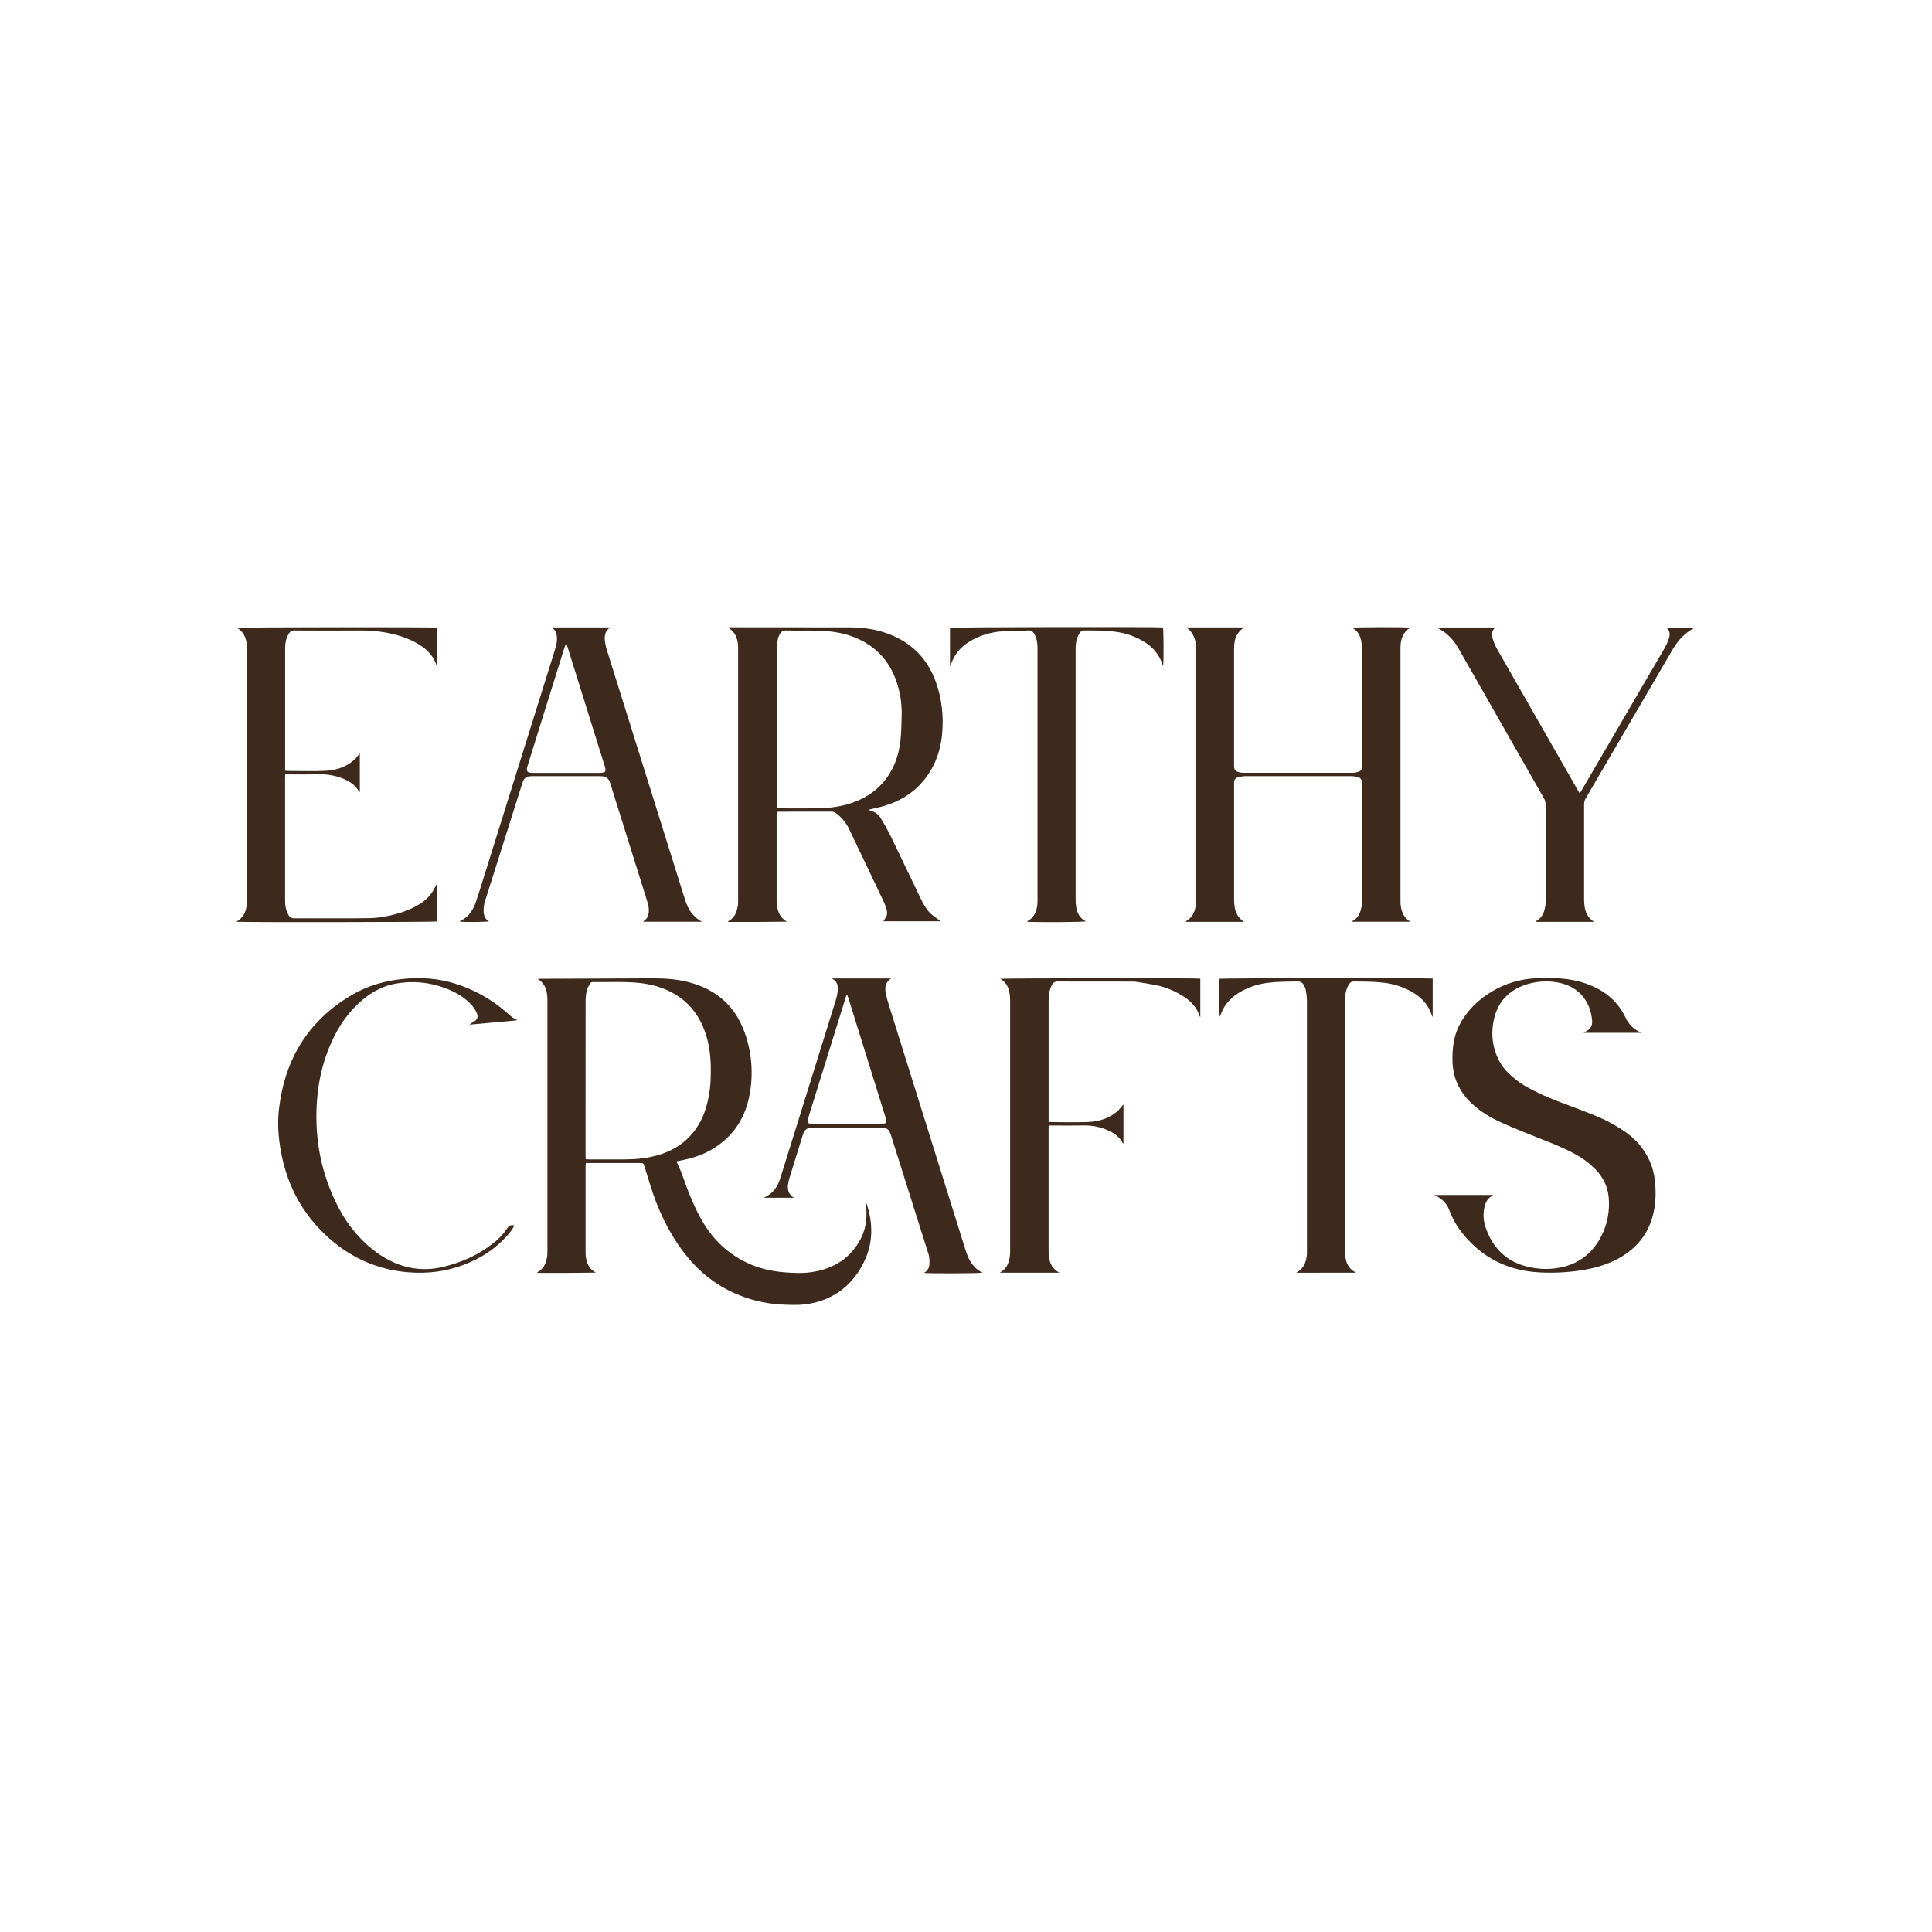
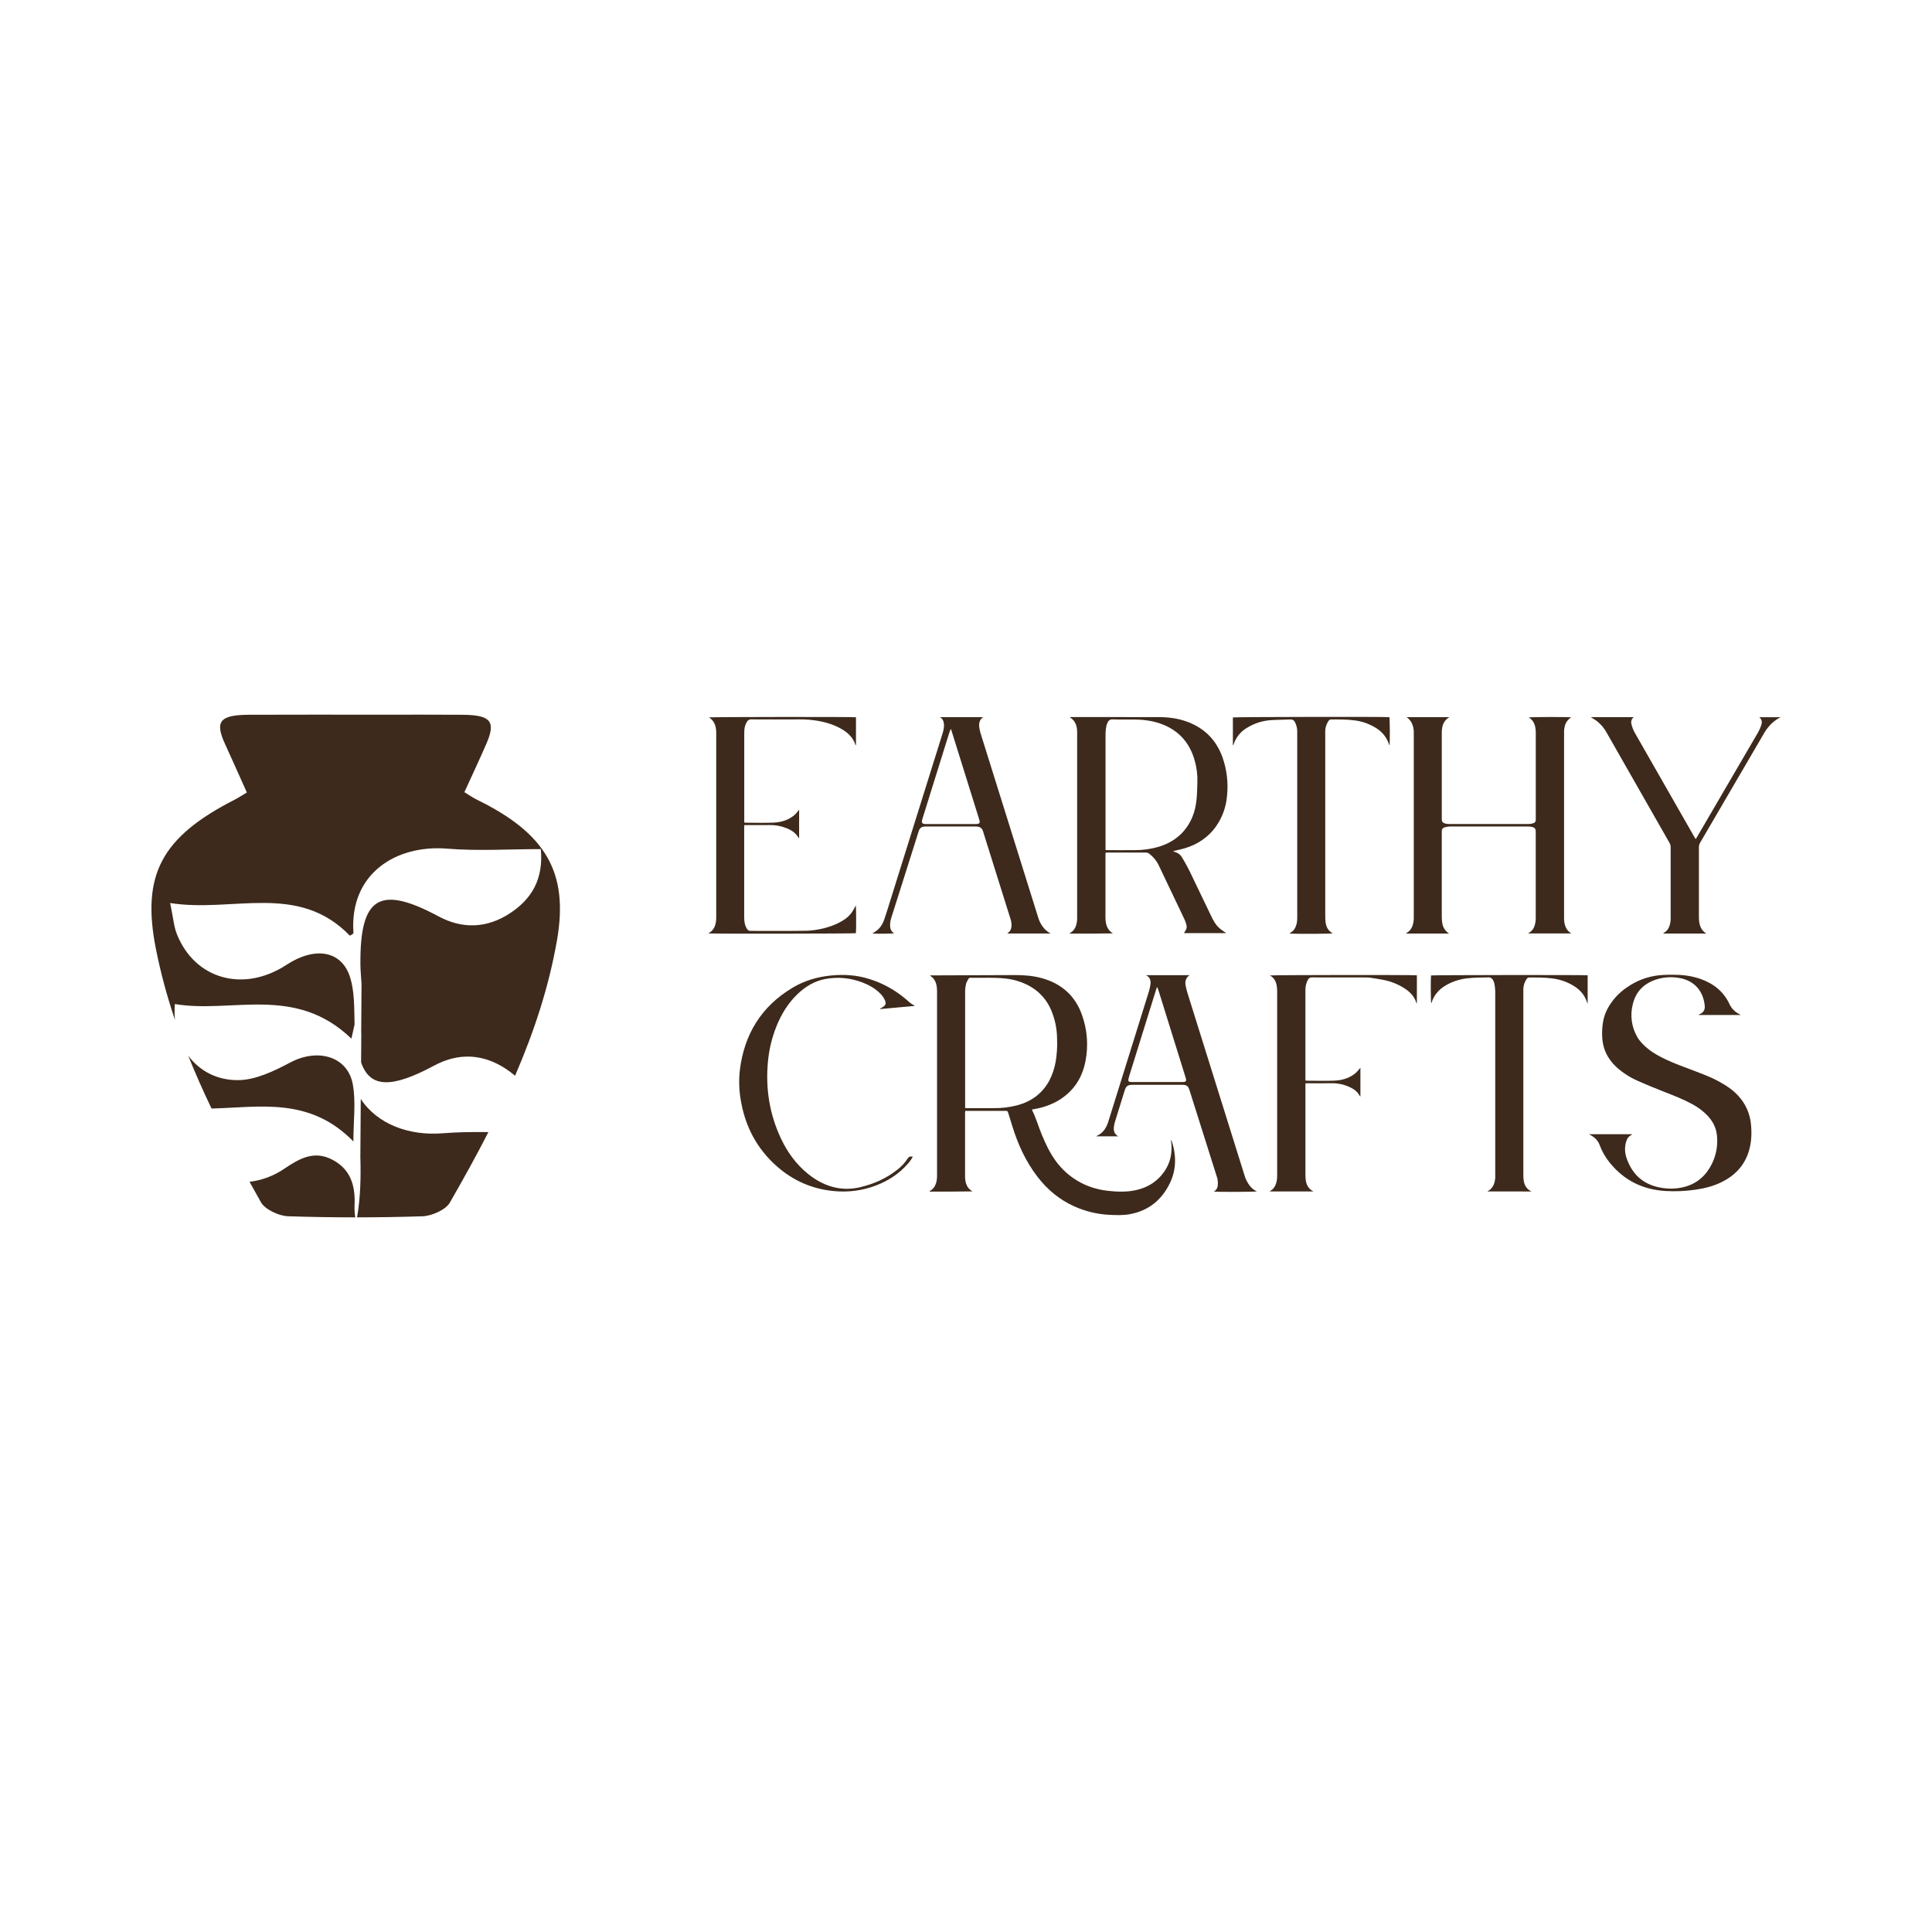
<svg xmlns="http://www.w3.org/2000/svg" viewBox="0 0 2000 2000">
  <defs>
    <style>.cls-1{fill:#3d2a1c;}</style>
  </defs>
  <g id="Layer_1" data-name="Layer 1">
-     <path class="cls-1" d="M557.4,1013.23h2.91q57.93-.24,115.86-.46c13.24,0,26.38.93,39.17,4.63,27.1,7.82,46,24.65,55.5,51.4a122.67,122.67,0,0,1,4.86,65.77c-4.86,24.52-18,43.46-39.9,55.94-9.77,5.55-20.38,8.8-31.37,10.89-1.18.22-2.36.42-3.53.66-.19,0-.34.22-.51.34,0,.11-.07.24,0,.32,5.66,11,8.89,23,13.61,34.31,5.28,12.71,11,25.15,19.08,36.42a102.79,102.79,0,0,0,53.22,38.84,115,115,0,0,0,26,4.81c8.49.71,17,1.13,25.49.1,21.74-2.62,39.47-11.93,51.17-31.08,7-11.43,9-23.94,7.64-37.12-.1-1-.24-1.94-.35-2.92a6.9,6.9,0,0,1,.1-1,6.12,6.12,0,0,1,.87,1.26c6.6,20.19,6.73,40.32-2.61,59.59-11.49,23.72-30.23,38.88-56.48,43.64-9.55,1.73-19.36,1.4-29.06.88a136.7,136.7,0,0,1-49.28-12c-21.07-9.49-38.15-23.88-52.07-42.18-16.05-21.1-27-44.74-34.73-70-1.93-6.25-3.82-12.51-5.83-18.73-1.17-3.6-1.26-3.57-5.06-3.57H606.52a20.4,20.4,0,0,0-.33,2.59q0,45.33,0,90.67a29.94,29.94,0,0,0,.79,6.8c1.35,5.76,4.24,10.49,9.84,13.39-20.2.33-40.36.32-60.72.29.21-.39.28-.74.47-.85,5.68-3,8.29-8.17,9.5-14.16a34.56,34.56,0,0,0,.63-6.82q0-130.44,0-260.86a40,40,0,0,0-.67-7.49c-1.1-5.73-3.7-10.62-9-13.77ZM606.33,1200c1.13.08,2.08.21,3,.21,12.43,0,24.87.08,37.3,0,11.37-.06,22.65-1.09,33.65-4.17,19.24-5.39,34.31-16.21,44.12-33.91,4.77-8.59,7.54-17.85,9.35-27.42,2-10.65,2.22-21.45,2-32.26-.33-14-2.71-27.52-8.34-40.4-6.18-14.12-15.71-25.27-29.08-33.07-11.4-6.66-23.81-10.15-36.85-11.48-15.88-1.61-31.82-.61-47.73-.88A2.76,2.76,0,0,0,611,1018c-1.19,2.2-2.76,4.32-3.34,6.67a46.16,46.16,0,0,0-1.44,11q-.13,80.47-.06,161C606.18,1197.7,606.28,1198.76,606.33,1200Z" />
-     <path class="cls-1" d="M898.93,838.34l4.48,1.61a16.11,16.11,0,0,1,8.31,7,263.31,263.31,0,0,1,13.86,25.94c9.15,19.19,18.42,38.32,27.63,57.48,2.9,6,6.1,11.89,11.25,16.31,3,2.59,6.43,4.73,9.54,7H914.46a41.86,41.86,0,0,0,3.25-5.46c1.11-2.62.53-5.41-.25-8a50.38,50.38,0,0,0-2.71-7q-17.54-36.91-35.17-73.8a45.15,45.15,0,0,0-13.91-17.49,8.14,8.14,0,0,0-5.11-1.73c-17.78.06-35.56,0-53.34.05-1,0-1.91.12-3.06.2-.08,1.11-.2,2.06-.2,3q0,44.34,0,88.69a39,39,0,0,0,.64,7.15c1.19,6.26,4.07,11.46,10,14.83-20.29.34-40.53.33-60.83.28.12-.46.11-.77.23-.83,6.67-3.42,8.82-9.58,9.87-16.37a36.66,36.66,0,0,0,.25-5.55q0-130.08,0-260.17a37.23,37.23,0,0,0-.42-6.51c-1.12-6.31-3.77-11.74-10.21-15.38,1.41-.13,2.12-.24,2.82-.24q61.37,0,122.71.1c13.71,0,27.23,1.75,40.15,6.53,24.25,9,40.88,25.61,49.65,50,6.31,17.55,8.13,35.69,6.42,54.14-1.48,16-6.51,30.92-16.06,44-10.93,15-25.68,24.64-43.31,30-4.47,1.36-9.08,2.27-13.63,3.39C901.3,837.72,900.4,838,898.93,838.34Zm-94.82-1.74c1,.08,1.87.2,2.71.21,12.66,0,25.31.12,38,0,11.48-.13,22.87-1.24,33.91-4.63,13.82-4.25,26-11.16,35.55-22.26,10.59-12.34,16-26.91,17.81-42.83,1-8.76,1.08-17.63,1.32-26.45a100.06,100.06,0,0,0-3.89-30.39c-6.85-23.91-21.37-41-44.72-50.41-12.44-5-25.45-6.74-38.7-7-10.69-.22-21.39.14-32.07-.2-3.73-.11-5.68,1.41-7.06,4.41a17.94,17.94,0,0,0-1.66,4.24A66.53,66.53,0,0,0,804,671.92q-.11,80.67,0,161.34C804,834.32,804.05,835.38,804.11,836.6Z" />
-     <path class="cls-1" d="M1287.93,954.31h-60.32c.12-.35.14-.75.32-.85,6.17-3.29,8.72-8.91,9.83-15.39a38.23,38.23,0,0,0,.44-6.51q0-129.93,0-259.86a31.09,31.09,0,0,0-2-11.86,21.84,21.84,0,0,0-8.23-10.33h60.2c-8.85,5.37-10.66,13.35-10.65,22.24q.06,50.24,0,100.47c0,6.77,0,13.53,0,20.29,0,4.52,1.19,6,5.62,7a18.47,18.47,0,0,0,4.2.48q56.44,0,112.89,0a21.5,21.5,0,0,0,6.37-1.16,4.6,4.6,0,0,0,3.27-4.77c0-.76,0-1.53,0-2.29q0-60.21,0-120.43a42.14,42.14,0,0,0-.55-6.83c-1-6.17-3.72-11.34-9.4-14.59,2.24-.8,56.46-.94,59.92-.12-7.59,4.65-9.87,11.86-10.06,20.08,0,1,0,2,0,3q0,129.1,0,258.21a44.79,44.79,0,0,0,.29,6.86c1,6.72,3.61,12.56,10,16.24h-60.58c0-.07,0-.4.08-.45,5.82-2.86,8.46-8,9.67-14a34.65,34.65,0,0,0,.66-6.82q.06-60.87,0-121.74c0-4.46-1.29-6.15-5.58-7.06a28.52,28.52,0,0,0-5.83-.64q-54.64,0-109.3,0a30,30,0,0,0-8,1.35,4.89,4.89,0,0,0-3.65,5.21c0,.66,0,1.31,0,2q0,59.57,0,119.13a47.84,47.84,0,0,0,.87,9.41A21,21,0,0,0,1287.93,954.31Z" />
-     <path class="cls-1" d="M1484.78,1237h60.5c0,.47.06.8,0,.82-4.93,2-7.13,6.19-8.37,11a37.77,37.77,0,0,0,1.15,22.22q12.67,36.35,50.86,41.7a75.93,75.93,0,0,0,31.15-1.72c17.54-4.87,30-16,38-32.19a72.92,72.92,0,0,0,7.23-39.39c-1-11.59-6.11-21.22-14.16-29.45a86.89,86.89,0,0,0-20.4-15.18c-12.35-6.82-25.47-11.85-38.56-17-12.77-5-25.53-10.15-38.05-15.77-11.06-5-21.49-11.25-30.43-19.56-12.91-12-19.82-26.87-20.12-44.62-.22-12.79,1.24-25.26,7.24-36.84,6.68-12.88,16.32-23.07,28.26-31.18a96.33,96.33,0,0,1,45.23-16.72,196,196,0,0,1,22.87-.58c11.71.22,23.29,1.71,34.41,5.59,18.35,6.4,32.82,17.47,41.25,35.42a29.74,29.74,0,0,0,14.08,14.47c.44.22.86.49,2,1.15h-59.29l-.09-.48c.36-.16.71-.35,1.07-.5,5.32-2.09,8-6,7.56-11.56-1.85-21.5-15.14-36.64-37.41-39.86a67.86,67.86,0,0,0-32,2.78c-16.77,5.77-27.85,17.15-32,34.64-3.8,16-1.91,31.43,6.23,45.86,3.87,6.85,9.55,12.14,15.58,17.07,7.67,6.26,16.41,10.71,25.29,14.92,12.23,5.81,25,10.25,37.61,15.1,12.11,4.64,24.34,9,35.77,15.25,10.57,5.76,20.69,12.16,28.75,21.32a68.21,68.21,0,0,1,17.27,39.46c1.24,12.83.74,25.51-3,37.9-6.13,20.06-19.32,34-37.85,43.28-11.73,5.87-24.27,9-37.17,10.93a207.76,207.76,0,0,1-41.77,1.89c-32.34-1.77-59-14.88-79.39-40.31a85.79,85.79,0,0,1-13.88-24.34c-2.31-6.38-6.65-10.6-12.28-13.84C1487,1238.13,1486.15,1237.7,1484.78,1237Z" />
-     <path class="cls-1" d="M570.7,649.49h60.89c-5.49,4-6.14,9.19-5.29,14.82a55.5,55.5,0,0,0,1.74,8Q668.47,801.61,709,930.91c1.87,6,4.37,11.61,8.7,16.3a35.08,35.08,0,0,0,9.05,7H665.83a4,4,0,0,1,.73-.93c3.4-2.07,4.66-5.35,5.05-9.07.4-3.87-.5-7.57-1.65-11.24q-7.49-23.87-14.93-47.73l-22.68-72.37c-.32-1-.64-2.09-1-3.12a8.56,8.56,0,0,0-7.4-6.07,28.38,28.38,0,0,0-3.91-.2H552c-.65,0-1.31,0-2,0-5.37.27-7.65,2-9.26,7.11Q527.65,852,514.55,893.49q-6.1,19.32-12.23,38.64a31.43,31.43,0,0,0-1.68,11.58c.27,4.24,1.52,7.93,5.73,10-2.36.78-22.43,1-30.15.43,0-.2,0-.53,0-.58,8.16-3.92,13.19-10.58,16.08-18.89,2.72-7.82,5.13-15.75,7.6-23.65q37.26-119,74.47-238c1.57-5,2.82-10.07,1.88-15.42C575.66,654.05,574.13,651.28,570.7,649.49Zm15.74,17.06-.63,0c-.6,1.59-1.28,3.16-1.78,4.78q-10.74,34.32-21.44,68.65-8.22,26.37-16.44,52.74c-1.79,5.76-.56,7.37,5.48,7.38h68.71a19.49,19.49,0,0,0,3.9-.28c2.16-.46,2.9-1.61,2.51-3.82a32.58,32.58,0,0,0-1.12-4.09q-18.82-60.39-37.69-120.77C587.47,669.57,586.94,668.06,586.44,666.55Z" />
-     <path class="cls-1" d="M372.48,779.78v40.15c-.4-.19-.66-.22-.74-.36-4-7.2-10.48-11.28-17.88-14a59.9,59.9,0,0,0-22.05-4c-10.91.22-21.82.07-32.73.07h-3.79c-.08,1.38-.19,2.43-.19,3.48q0,63.35,0,126.67c0,5.67.83,11,3.91,16a5.54,5.54,0,0,0,5.31,2.87c26-.1,51.93.23,77.89-.18,12-.19,23.79-2.79,35.24-6.58a81.11,81.11,0,0,0,17.1-8.1,40.43,40.43,0,0,0,12.4-11.49c2.12-3.1,3.71-6.56,5.38-9.58.5,1.79.69,35.24.1,39.2-2.31.66-201.19.94-207.22.29,0-.2,0-.52.09-.58,6.4-3.4,9-9.21,10-16a41.33,41.33,0,0,0,.38-6.19q0-129.61,0-259.23a41.57,41.57,0,0,0-.55-7.49c-1.17-6.23-4-11.45-9.79-14.8,2.47-.7,203.25-.88,207.18-.2v39.44c-.33-.16-.61-.2-.65-.32-2.94-9.45-9.32-16.13-17.47-21.26C423.54,660.69,411.52,657,399,654.75a141.84,141.84,0,0,0-25.38-2.09c-22.9.16-45.81.11-68.72,0a6,6,0,0,0-5.84,3.17,24.88,24.88,0,0,0-3.69,11c-.19,2.17-.22,4.36-.22,6.54q0,60.23,0,120.45v4.06c1.26.09,2.2.21,3.15.21,12.77,0,25.55.47,38.29-.12,11.05-.5,21.5-3.71,30-11.31C368.71,784.78,370.36,782.28,372.48,779.78Z" />
-     <path class="cls-1" d="M821.94,1239.91h-30.6c0-.18,0-.46.14-.5,8.81-3.81,13.53-11,16.29-19.77q6.47-20.6,12.87-41.2,22.2-71.16,44.36-142.33a58.26,58.26,0,0,0,2.27-10.18c.68-5.45-.64-10.19-6.15-13h61.24c-5.51,3.74-6.53,8.94-5.55,14.58a101.05,101.05,0,0,0,3.29,12.63q39.69,127,79.45,254c1.84,5.88,4.2,11.45,8.25,16.2a25.76,25.76,0,0,0,9.39,7.12c-2.65.75-55.8,1-60.74.21a10,10,0,0,0,5.54-7.56,37.82,37.82,0,0,0,0-8.44,26.22,26.22,0,0,0-1.43-5.36q-19.12-60.64-38.29-121.28c-1.92-6.07-4.06-7.7-10.42-7.71q-35.19,0-70.36,0c-6.13,0-8.68,1.92-10.5,7.76q-6.9,22.17-13.74,44.34a36.93,36.93,0,0,0-1.51,7C815.17,1231.82,816.25,1236.63,821.94,1239.91ZM877,1030h-.66c-.39,1.21-.81,2.4-1.19,3.61q-18,57.73-35.93,115.48c-1,3.22-2.08,6.43-2.83,9.72s.09,4.4,3.51,4.54c.76,0,1.53,0,2.29,0h69c.87,0,1.75,0,2.62,0,3.26-.21,4.28-1.54,3.44-4.71-.64-2.42-1.44-4.8-2.18-7.19q-18.27-58.68-36.54-117.35C878.13,1032.75,877.52,1031.41,877,1030Z" />
-     <path class="cls-1" d="M1242.57,1013.1v39.79c-.46-.61-.7-.8-.78-1.05-2.57-8.45-8.19-14.58-15.26-19.43a84.31,84.31,0,0,0-31.88-13c-6.31-1.24-12.68-2.12-19-3.11a23.91,23.91,0,0,0-3.59-.16c-25.75,0-51.49,0-77.24-.07a5.63,5.63,0,0,0-5.53,3.07c-2.55,4.25-3.41,8.92-3.68,13.76-.07,1.41-.07,2.83-.07,4.25v124.23c1.37.08,2.43.2,3.48.2,12.54,0,25.11.45,37.63-.11,10.93-.49,21.31-3.6,29.85-10.94,2.42-2.08,4.28-4.81,6.49-7.35v40.62c-.42-.4-.78-.6-1-.91-3.31-6.35-8.93-10.11-15.2-12.83a57,57,0,0,0-23.82-5c-11.12.2-22.25.06-33.38.06h-4c0,1.62-.09,3-.09,4.35q0,62.19,0,124.38a62.74,62.74,0,0,0,.36,6.85c.79,7.09,3.55,13,10.83,16.81H1035.5c0-.06,0-.36,0-.41,6.29-3.38,8.7-9.19,9.78-15.77a40.51,40.51,0,0,0,.42-6.52q0-129.61,0-259.22a46,46,0,0,0-.76-8.45c-1.12-5.91-3.92-10.82-9.46-13.84C1037.73,1012.63,1238,1012.4,1242.57,1013.1Z" />
-     <path class="cls-1" d="M1650.28,954.31h-60.49c0-.28,0-.62.07-.67,6.61-3.43,9-9.47,9.91-16.32a41.09,41.09,0,0,0,.23-5.55q0-49.42,0-98.84a12.43,12.43,0,0,0-1.7-6.49Q1554.13,749,1510,671.57a53.19,53.19,0,0,0-14.55-17c-2.4-1.77-5-3.21-7.93-5H1548c-4,3.36-4,7.41-2.81,11.35a51.58,51.58,0,0,0,4.52,10.82q41.86,73.47,83.93,146.83c.47.82,1,1.6,1.72,2.65.74-1.16,1.33-2,1.86-2.94q42.81-73.31,85.57-146.64a56.92,56.92,0,0,0,4.84-10.67c1.31-3.93,1.35-8-2.68-11.38h29.9a52.51,52.51,0,0,0-17.6,14.39,59.2,59.2,0,0,0-5.06,7.22q-45.3,77.54-90.57,155.09a12.08,12.08,0,0,0-1.77,6.45q.07,48.93,0,97.86a58.11,58.11,0,0,0,.36,6.85C1641.05,944.44,1643.79,950.37,1650.28,954.31Z" />
-     <path class="cls-1" d="M1341.85,1317.55c8.06-4.38,10.48-11.37,11.09-19.34.09-1.19,0-2.4,0-3.6q0-129.6,0-259.21a70.28,70.28,0,0,0-1.21-10.68,15.79,15.79,0,0,0-1.5-4c-1.48-3.21-3.6-4.84-7.58-4.73-9.8.27-19.62.12-29.39,1.32a75.49,75.49,0,0,0-31,10.52c-9.12,5.66-15.73,13.35-19,23.73a4.45,4.45,0,0,1-.51.87c-.68-2.24-.87-34.49-.25-39.21,2.35-.62,215-.87,220.61-.23v39.88a13.15,13.15,0,0,1-.85-1.67c-3.09-9.94-9.44-17.32-18.07-22.85a75.21,75.21,0,0,0-31.86-11.05c-10.43-1.29-20.89-1.2-31.36-1.23a4.31,4.31,0,0,0-3.8,2c-3.21,4.28-4.38,9.2-4.72,14.4-.1,1.52-.06,3-.06,4.58q0,128.46,0,256.92a58.73,58.73,0,0,0,.43,7.5c.91,6.84,3.74,12.5,11,16Z" />
-     <path class="cls-1" d="M983.43,689.06V649.91c2.47-.76,213.44-1.11,220.46-.4.7,2.23.9,35.39.19,39.91a15.24,15.24,0,0,1-.77-1.66c-3.07-9.81-9.29-17.18-17.78-22.69a74,74,0,0,0-30.19-11c-11.17-1.6-22.4-1.39-33.64-1.42a3.76,3.76,0,0,0-3.26,1.71c-3.26,4.23-4.54,9.13-4.88,14.33-.11,1.52-.07,3.06-.07,4.58q0,128.63,0,257.23a55.28,55.28,0,0,0,.52,8.14c1,6.57,3.81,12,10.15,15.14-2.7.8-45,1.09-60.71.45.11-.3.13-.69.31-.78,5.78-2.93,8.36-8.09,9.63-14a32.54,32.54,0,0,0,.65-6.83q0-130.9,0-261.81c0-5.06-.72-10-3.3-14.5-1.39-2.42-3-3.84-6.22-3.66-8.71.47-17.45.31-26.15.86a74,74,0,0,0-35.51,11.14c-8.86,5.61-15.27,13.22-18.47,23.34a8,8,0,0,1-.57,1.13Z" />
-     <path class="cls-1" d="M534.91,1056.26l-48.29,4.41-.16-.52c1.37-.81,2.78-1.55,4.1-2.42,3.79-2.49,4.65-5.08,2.89-9.23a31.41,31.41,0,0,0-6.66-9.64c-7.16-7.33-15.9-12.13-25.37-15.73a95.37,95.37,0,0,0-51.76-4.88c-15.52,2.81-28.44,10.68-39.67,21.51-13.36,12.86-22.73,28.34-29.58,45.43a177.51,177.51,0,0,0-11.86,49.43c-3.62,37.86,2.14,74.15,18.42,108.6,9.1,19.27,21.42,36.2,38.11,49.67,11.7,9.44,24.67,16.38,39.54,19.42a78.7,78.7,0,0,0,34.68-1c18.91-4.57,36.28-12.33,51.56-24.5a62,62,0,0,0,14.37-15.55c1.89-3,4.08-3.33,7.33-2.71a45.09,45.09,0,0,1-6.83,9.72c-12.41,14.36-27.89,24.28-45.48,31-18.76,7.18-38.29,9.47-58.2,7.75-31.11-2.68-58.36-14.74-81.64-35.46-26.78-23.84-43-53.75-49.51-88.9-2.8-15.08-3.89-30.34-2-45.6,6.12-50.83,30.28-90.32,74.62-116.68,16.55-9.84,34.67-15.11,53.82-17,18.23-1.83,36.16-.65,53.69,4.84a146,146,0,0,1,52.29,28.94c3.61,3.12,6.94,6.65,11.59,8.37Z" />
+     <path class="cls-1" d="M367,1248.35c1.09-20.26-3.63-37.7-22.9-47.82-18.69-9.82-33.8-1.49-49.58,9.18a80.65,80.65,0,0,1-36.21,13.68q5.87,10.62,11.84,21.2c4.11,7.27,18.29,14.16,28.08,14.48q34.74,1.14,69.54,1.13A66.72,66.72,0,0,1,367,1248.35Z" />
+     <path class="cls-1" d="M300.76,1099.74c-16.81,8.87-36,18.29-54.21,18.42-21.86.17-40-9.52-51.72-25.36,7.39,18.46,15.5,36.7,24.15,54.76,50.31-1.32,101.67-12.21,146.85,34.07,0-21.52,2.72-40.9-.62-59.17C359.92,1093.51,329,1084.86,300.76,1099.74Z" />
+     <path class="cls-1" d="M493.72,827.85c-4.39-2.15-8.34-5-13-7.78,7.95-17.43,15.7-33.79,22.86-50.33,9.93-22.94,4.41-29.59-24.65-29.81-28.11-.22-56.23-.08-84.34-.08-45.59,0-91.18-.15-136.77.07-30.55.15-35.68,6.9-24.64,30.8,7.31,15.84,14.32,31.79,22.35,49.65-5.08,3-8.59,5.39-12.39,7.34-76.41,39-96.8,78.23-81.77,154.5a581,581,0,0,0,19.76,73.51,92.62,92.62,0,0,1-.11-16.34c59.16,10,124.43-20.38,182.77,35.84l3.25-14.64c-.37-18.44-.11-34.15-4.48-48.45-8.66-28.35-36.6-32.61-66-13.34-44.29,29.06-94.91,15.05-113.48-31.84-3.16-8-3.77-17-6.94-32.14,65.14,10.31,132.26-21.8,186.08,33.84,1.28-.91,3.73-1.92,3.67-2.76-4.36-61.66,44.27-91.64,96.87-87.37,31.93,2.6,64.24.48,97.09.48,2.89,31.12-9.48,51.66-31.87,66.36-23.64,15.51-48.88,16.74-74,3.27-61.06-32.75-81.45-20.35-80.88,49.66,0,5.94.66,11.88,1.16,20.44l-.36,51.46.12-1-.2,30.67c9.35,27,32.21,26.53,75.69,3.21,25.11-13.47,50.35-12.24,74,3.28a89.6,89.6,0,0,1,9.68,7.28c19.56-45.29,35-91.85,43.43-140.45C588.84,903.11,564.93,862.63,493.72,827.85Z" />
+     <path class="cls-1" d="M458.31,1173.16c-34.71,2.82-67.68-9.27-84.85-35.54l-.42,59.79c.59,20.89.22,41.81-3.4,62.78q33.83,0,67.61-1.1c9.87-.31,24.19-6.82,28.33-14,13.93-24.18,27.43-48.52,40-73.15C489.73,1171.75,474,1171.89,458.31,1173.16Z" />
+     <path class="cls-1" d="M963.16,1009.72h2.15l85.15-.34c9.73,0,19.39.69,28.79,3.41,19.91,5.75,33.81,18.11,40.79,37.78a90.2,90.2,0,0,1,3.57,48.33c-3.57,18-13.22,31.95-29.33,41.12a73.89,73.89,0,0,1-23,8l-2.6.49a1.1,1.1,0,0,0-.37.25c0,.08,0,.18,0,.24,4.16,8.08,6.54,16.86,10,25.21,3.88,9.34,8.09,18.49,14,26.77a75.57,75.57,0,0,0,39.12,28.55,84.32,84.32,0,0,0,19.1,3.53,91.6,91.6,0,0,0,18.73.08c16-1.93,29-8.77,37.61-22.84,5.13-8.41,6.59-17.61,5.62-27.29-.07-.71-.18-1.43-.26-2.15a5.48,5.48,0,0,1,.08-.73,5.24,5.24,0,0,1,.63.93c4.85,14.84,4.95,29.63-1.91,43.8-8.45,17.43-22.23,28.58-41.52,32.07-7,1.27-14.23,1-21.36.65a100.55,100.55,0,0,1-36.22-8.82c-15.49-7-28-17.55-38.27-31-11.79-15.51-19.81-32.88-25.52-51.41-1.42-4.59-2.81-9.19-4.29-13.77-.86-2.64-.93-2.63-3.71-2.63H999.26a15.77,15.77,0,0,0-.23,1.9q0,33.32,0,66.64a22.18,22.18,0,0,0,.58,5c1,4.23,3.12,7.71,7.23,9.84-14.84.25-29.66.24-44.62.21.15-.28.2-.54.34-.62,4.18-2.23,6.09-6,7-10.4a25.63,25.63,0,0,0,.46-5q0-95.86,0-191.73a29.76,29.76,0,0,0-.49-5.5c-.82-4.22-2.73-7.81-6.59-10.12Zm36,137.28c.83.06,1.53.15,2.22.15,9.14,0,18.28.06,27.42,0a92.93,92.93,0,0,0,24.73-3.07c14.14-3.95,25.22-11.91,32.43-24.92a66.51,66.51,0,0,0,6.87-20.15,113.37,113.37,0,0,0,1.45-23.71,77.57,77.57,0,0,0-6.14-29.7,51,51,0,0,0-21.36-24.3,66.43,66.43,0,0,0-27.09-8.44c-11.67-1.18-23.39-.44-35.08-.64a2,2,0,0,0-2,1c-.87,1.61-2,3.17-2.45,4.9a33.68,33.68,0,0,0-1.06,8.05q-.1,59.14,0,118.31C999,1145.3,999.09,1146.08,999.13,1147Z" />
+     <path class="cls-1" d="M1214.18,881.19l3.29,1.17a11.83,11.83,0,0,1,6.11,5.16,194.64,194.64,0,0,1,10.19,19.06q10.1,21.17,20.31,42.25c2.13,4.43,4.48,8.74,8.26,12,2.23,1.91,4.73,3.49,7,5.14H1225.6a31.88,31.88,0,0,0,2.38-4c.82-1.93.4-4-.18-5.91a36.88,36.88,0,0,0-2-5.14q-12.9-27.14-25.85-54.25a33.37,33.37,0,0,0-10.22-12.85,6,6,0,0,0-3.76-1.27c-13.07.05-26.13,0-39.2,0-.71,0-1.41.09-2.25.14-.06.82-.15,1.52-.15,2.21q0,32.6,0,65.18a28.91,28.91,0,0,0,.48,5.26c.87,4.6,3,8.42,7.31,10.9-14.92.25-29.79.24-44.71.2.09-.33.08-.56.17-.6,4.9-2.51,6.48-7.05,7.25-12a26.43,26.43,0,0,0,.19-4.08q0-95.61,0-191.22a27.35,27.35,0,0,0-.31-4.79c-.82-4.64-2.77-8.63-7.5-11.31,1-.09,1.55-.17,2.07-.17q45.09,0,90.19.08c10.08,0,20,1.28,29.51,4.8,17.82,6.59,30,18.82,36.49,36.75a91.41,91.41,0,0,1,4.72,39.79,64,64,0,0,1-11.8,32.36c-8,11-18.88,18.11-31.84,22.05-3.29,1-6.67,1.66-10,2.49C1215.92,880.73,1215.26,880.91,1214.18,881.19Zm-69.69-1.29c.76.06,1.38.15,2,.16,9.3,0,18.6.09,27.9,0a87.62,87.62,0,0,0,24.93-3.41c10.15-3.13,19.11-8.2,26.12-16.36,7.79-9.07,11.79-19.78,13.09-31.48.72-6.44.8-12.95,1-19.44a73.26,73.26,0,0,0-2.85-22.33c-5-17.58-15.72-30.17-32.87-37-9.15-3.67-18.71-5-28.45-5.16-7.85-.17-15.72.1-23.57-.15a4.89,4.89,0,0,0-5.18,3.24,12.9,12.9,0,0,0-1.23,3.12,49.48,49.48,0,0,0-.93,7.84q-.09,59.28,0,118.58C1144.38,878.23,1144.44,879,1144.49,879.9Z" />
+     <path class="cls-1" d="M1500.09,966.42h-44.34c.09-.26.11-.55.24-.62,4.53-2.42,6.4-6.56,7.22-11.31a28.48,28.48,0,0,0,.33-4.8q0-95.49,0-191a22.9,22.9,0,0,0-1.43-8.72,16.11,16.11,0,0,0-6-7.59h44.25c-6.51,3.94-7.84,9.81-7.83,16.34q0,36.93,0,73.85c0,5,0,9.94,0,14.91,0,3.32.87,4.41,4.12,5.17a13.38,13.38,0,0,0,3.09.36q41.49,0,83,0a16,16,0,0,0,4.68-.86,3.36,3.36,0,0,0,2.41-3.5c0-.56,0-1.13,0-1.69q0-44.25,0-88.51a30.09,30.09,0,0,0-.41-5c-.75-4.54-2.73-8.33-6.9-10.72,1.64-.59,41.49-.69,44-.09-5.58,3.42-7.25,8.71-7.4,14.76,0,.72,0,1.44,0,2.16q0,94.89,0,189.78a32.49,32.49,0,0,0,.21,5c.76,4.94,2.65,9.23,7.32,11.94h-44.52s0-.29.06-.33c4.28-2.1,6.21-5.85,7.11-10.27a26.18,26.18,0,0,0,.49-5q0-44.73,0-89.48c0-3.27-.94-4.52-4.09-5.19a20.64,20.64,0,0,0-4.29-.46q-40.17,0-80.33,0a21.88,21.88,0,0,0-5.88,1,3.6,3.6,0,0,0-2.68,3.83c0,.48,0,1,0,1.44q0,43.78,0,87.56a34,34,0,0,0,.64,6.91A15.42,15.42,0,0,0,1500.09,966.42Z" />
+     <path class="cls-1" d="M1644.77,1174.15h44.47c0,.35,0,.59,0,.61-3.63,1.5-5.24,4.54-6.15,8.08a27.77,27.77,0,0,0,.84,16.34c6.21,17.8,18.71,28,37.38,30.64a55.57,55.57,0,0,0,22.89-1.27c12.9-3.57,22-11.77,27.91-23.65a53.65,53.65,0,0,0,5.31-29c-.74-8.51-4.49-15.59-10.41-21.64a63.92,63.92,0,0,0-15-11.15c-9.08-5-18.72-8.72-28.34-12.51-9.39-3.71-18.76-7.47-28-11.6a81.29,81.29,0,0,1-22.37-14.37c-9.49-8.82-14.57-19.75-14.79-32.8-.16-9.4.91-18.56,5.32-27.07a62,62,0,0,1,20.77-22.92,70.71,70.71,0,0,1,33.24-12.29,142.81,142.81,0,0,1,16.81-.42,80.5,80.5,0,0,1,25.29,4.11c13.49,4.7,24.12,12.83,30.32,26a21.87,21.87,0,0,0,10.35,10.63c.33.16.63.37,1.46.85h-43.58l-.07-.35c.27-.13.52-.27.79-.37,3.91-1.54,5.91-4.42,5.56-8.5-1.37-15.8-11.14-26.93-27.5-29.29a49.79,49.79,0,0,0-23.52,2c-12.32,4.24-20.47,12.6-23.51,25.46a45.23,45.23,0,0,0,4.58,33.7c2.84,5,7,8.93,11.45,12.55,5.63,4.6,12.06,7.87,18.58,11,9,4.26,18.38,7.53,27.65,11.09,8.9,3.42,17.89,6.64,26.29,11.21,7.77,4.23,15.2,8.94,21.13,15.67a50.07,50.07,0,0,1,12.69,29c.91,9.43.54,18.75-2.24,27.85-4.5,14.74-14.2,25-27.82,31.81-8.62,4.31-17.84,6.63-27.32,8a152.33,152.33,0,0,1-30.7,1.39c-23.77-1.3-43.39-10.94-58.35-29.62a63.13,63.13,0,0,1-10.2-17.9c-1.7-4.68-4.89-7.78-9-10.17C1646.4,1175,1645.78,1174.7,1644.77,1174.15Z" />
+     <path class="cls-1" d="M972.94,742.38h44.75c-4,2.93-4.51,6.76-3.88,10.89a37.55,37.55,0,0,0,1.28,5.86q29.7,95.05,59.47,190.09a30.45,30.45,0,0,0,6.39,12,26,26,0,0,0,6.65,5.13h-44.74a2.92,2.92,0,0,1,.53-.68c2.5-1.53,3.43-3.93,3.71-6.67a20.4,20.4,0,0,0-1.21-8.26q-5.49-17.54-11-35.08-8.33-26.61-16.67-53.19c-.24-.77-.47-1.54-.73-2.29a6.29,6.29,0,0,0-5.44-4.47,21.06,21.06,0,0,0-2.87-.14h-50c-.48,0-1,0-1.45,0-3.94.2-5.61,1.46-6.8,5.22q-9.65,30.47-19.27,60.94-4.49,14.19-9,28.4a23,23,0,0,0-1.23,8.51c.19,3.11,1.11,5.82,4.21,7.38-1.73.58-16.49.76-22.16.32,0-.14,0-.39,0-.42,6-2.88,9.69-7.78,11.82-13.89,2-5.75,3.77-11.57,5.58-17.38q27.39-87.48,54.74-175c1.15-3.68,2.06-7.4,1.38-11.33A7.65,7.65,0,0,0,972.94,742.38Zm11.57,12.54-.47,0c-.44,1.17-.93,2.32-1.31,3.51q-7.89,25.22-15.75,50.45-6,19.38-12.08,38.77c-1.32,4.23-.42,5.42,4,5.42h50.5a14.43,14.43,0,0,0,2.87-.2c1.59-.34,2.13-1.19,1.84-2.81a24.36,24.36,0,0,0-.82-3q-13.84-44.38-27.7-88.76C985.26,757.14,984.88,756,984.51,754.92Z" />
+     <path class="cls-1" d="M827.25,838.14v29.51c-.3-.14-.49-.16-.54-.26-2.93-5.29-7.71-8.29-13.14-10.3a43.84,43.84,0,0,0-16.21-3c-8,.17-16,0-24.05.06h-2.79c-.06,1-.14,1.78-.14,2.56q0,46.54,0,93.09c0,4.17.61,8.13,2.88,11.74a4.06,4.06,0,0,0,3.9,2.11c19.08-.07,38.17.17,57.25-.13a86.84,86.84,0,0,0,25.9-4.84,60,60,0,0,0,12.57-6,29.77,29.77,0,0,0,9.11-8.44c1.56-2.29,2.73-4.83,3.95-7,.37,1.32.51,25.91.08,28.81-1.7.49-147.87.69-152.3.22,0-.15,0-.39.06-.43,4.71-2.5,6.62-6.77,7.37-11.73a30.06,30.06,0,0,0,.28-4.55q0-95.26,0-190.53a29.82,29.82,0,0,0-.41-5.51c-.85-4.57-3-8.41-7.2-10.87,1.82-.51,149.39-.65,152.28-.15v29c-.24-.12-.45-.15-.48-.23-2.16-6.95-6.85-11.86-12.84-15.63-8-5-16.82-7.78-26-9.4a103.11,103.11,0,0,0-18.65-1.53c-16.84.11-33.68.07-50.52,0a4.45,4.45,0,0,0-4.29,2.33,18.26,18.26,0,0,0-2.71,8.13c-.14,1.59-.16,3.2-.16,4.81q0,44.25,0,88.52v3c.92.06,1.62.15,2.32.15,9.38,0,18.78.34,28.14-.09,8.12-.37,15.8-2.73,22.06-8.31A49.49,49.49,0,0,0,827.25,838.14Z" />
+     <path class="cls-1" d="M1157.59,1176.33h-22.48c0-.14,0-.34.1-.37,6.47-2.8,9.94-8.08,12-14.53q4.75-15.14,9.46-30.28,16.32-52.31,32.61-104.61a43.45,43.45,0,0,0,1.66-7.48c.5-4-.47-7.49-4.52-9.54h45c-4.05,2.75-4.8,6.57-4.08,10.71a75,75,0,0,0,2.42,9.29q29.17,93.35,58.39,186.68a32.86,32.86,0,0,0,6.07,11.9,19,19,0,0,0,6.9,5.24c-1.95.54-41,.69-44.64.15a7.4,7.4,0,0,0,4.07-5.56,27.36,27.36,0,0,0,0-6.2,19.1,19.1,0,0,0-1-3.94q-14.07-44.58-28.15-89.14c-1.41-4.46-3-5.66-7.66-5.66q-25.86,0-51.71,0c-4.5,0-6.37,1.41-7.71,5.7q-5.09,16.29-10.11,32.59a27,27,0,0,0-1.1,5.15C1152.62,1170.38,1153.42,1173.92,1157.59,1176.33Zm40.47-154.25h-.48c-.29.88-.6,1.76-.87,2.65q-13.21,42.43-26.41,84.87c-.74,2.37-1.53,4.73-2.08,7.15s.06,3.23,2.57,3.34c.57,0,1.13,0,1.69,0h50.73c.64,0,1.29,0,1.93,0,2.4-.15,3.14-1.14,2.53-3.46-.48-1.78-1.06-3.53-1.61-5.29q-13.41-43.12-26.85-86.25C1198.89,1024.07,1198.45,1023.08,1198.06,1022.08Z" />
+     <path class="cls-1" d="M1466.75,1009.63v29.24c-.34-.44-.52-.59-.57-.77-1.9-6.21-6-10.72-11.22-14.28a62.13,62.13,0,0,0-23.43-9.55c-4.64-.91-9.32-1.55-14-2.28a16.62,16.62,0,0,0-2.64-.12c-18.92,0-37.84,0-56.76-.06a4.18,4.18,0,0,0-4.07,2.26,21.53,21.53,0,0,0-2.7,10.12c-.06,1,0,2.08,0,3.12q0,44.14,0,88.29v3c1,.06,1.79.14,2.56.14,9.22,0,18.46.33,27.66-.08,8-.35,15.66-2.64,21.94-8a50.33,50.33,0,0,0,4.77-5.4v29.86c-.31-.29-.58-.44-.7-.67-2.44-4.67-6.56-7.44-11.17-9.43a41.83,41.83,0,0,0-17.51-3.66c-8.18.15-16.36.05-24.53.05h-2.95c0,1.19-.06,2.19-.06,3.2q0,45.71,0,91.41a47.13,47.13,0,0,0,.26,5c.58,5.21,2.61,9.56,8,12.35h-45s0-.26,0-.3c4.62-2.48,6.39-6.76,7.18-11.59a29.43,29.43,0,0,0,.31-4.79q0-95.26,0-190.52a33.12,33.12,0,0,0-.55-6.21c-.82-4.35-2.89-8-7-10.17C1316.2,1009.28,1463.39,1009.11,1466.75,1009.63Z" />
+     <path class="cls-1" d="M1766.41,966.42H1722c0-.21,0-.46,0-.49,4.86-2.53,6.6-7,7.28-12a30.8,30.8,0,0,0,.18-4.08q0-36.33,0-72.64a9.24,9.24,0,0,0-1.25-4.78q-32.49-56.88-64.92-113.82a39.21,39.21,0,0,0-10.69-12.53c-1.77-1.29-3.71-2.35-5.83-3.69h44.41c-2.94,2.48-2.93,5.45-2.06,8.35a38.5,38.5,0,0,0,3.32,8q30.78,54,61.69,107.92c.34.6.76,1.17,1.26,1.95.55-.86,1-1.5,1.37-2.17q31.47-53.88,62.89-107.77a42,42,0,0,0,3.56-7.85c1-2.88,1-5.85-2-8.36h22A38.55,38.55,0,0,0,1830.3,753a44.37,44.37,0,0,0-3.72,5.31q-33.3,57-66.57,114a9,9,0,0,0-1.3,4.74q.06,36,0,71.93a44.6,44.6,0,0,0,.26,5C1759.62,959.16,1761.64,963.53,1766.41,966.42Z" />
+     <path class="cls-1" d="M1539.72,1233.39c5.92-3.22,7.7-8.36,8.15-14.21.06-.88,0-1.76,0-2.65q0-95.25,0-190.51a53.45,53.45,0,0,0-.89-7.85,11.48,11.48,0,0,0-1.11-2.91,5.28,5.28,0,0,0-5.57-3.48c-7.21.2-14.42.09-21.6,1a55.45,55.45,0,0,0-22.8,7.73c-6.71,4.17-11.57,9.82-13.94,17.45a3.82,3.82,0,0,1-.37.63c-.51-1.64-.65-25.35-.19-28.81,1.73-.46,158.06-.64,162.14-.17v29.31a10,10,0,0,1-.62-1.23c-2.27-7.31-6.94-12.73-13.28-16.79a55.26,55.26,0,0,0-23.42-8.12c-7.66-1-15.35-.89-23-.91a3.18,3.18,0,0,0-2.79,1.47,19.06,19.06,0,0,0-3.47,10.58c-.07,1.12,0,2.25,0,3.37q0,94.41,0,188.83a42.21,42.21,0,0,0,.31,5.51c.67,5,2.75,9.19,8.06,11.79Z" />
+     <path class="cls-1" d="M1276.28,771.46V742.69c1.83-.56,156.88-.82,162-.29.51,1.64.66,26,.14,29.33a11.16,11.16,0,0,1-.56-1.22,30.37,30.37,0,0,0-13.08-16.67,54.18,54.18,0,0,0-22.18-8.06c-8.21-1.18-16.47-1-24.72-1a2.8,2.8,0,0,0-2.41,1.26,18.72,18.72,0,0,0-3.58,10.54c-.08,1.11,0,2.24,0,3.36q0,94.53,0,189.06a39.78,39.78,0,0,0,.38,6c.71,4.83,2.79,8.83,7.45,11.13-2,.58-33.1.8-44.62.33.08-.22.1-.51.23-.58,4.25-2.15,6.15-5.94,7.08-10.32a24.07,24.07,0,0,0,.48-5q0-96.21,0-192.42a20.94,20.94,0,0,0-2.42-10.66c-1-1.78-2.24-2.82-4.58-2.7-6.39.35-12.82.24-19.21.64a54.41,54.41,0,0,0-26.1,8.19A31,31,0,0,0,1277,770.67a6,6,0,0,1-.42.84Z" />
+     <path class="cls-1" d="M946.63,1041.35l-35.49,3.24-.11-.38c1-.59,2-1.14,3-1.78,2.78-1.83,3.41-3.73,2.12-6.78a23.12,23.12,0,0,0-4.89-7.09c-5.27-5.38-11.69-8.92-18.65-11.56a70.18,70.18,0,0,0-38-3.59c-11.41,2.07-20.9,7.86-29.16,15.81-9.82,9.45-16.71,20.83-21.74,33.39a130.65,130.65,0,0,0-8.72,36.33c-2.65,27.83,1.58,54.5,13.54,79.82,6.69,14.16,15.74,26.61,28,36.51,8.6,6.93,18.13,12,29.06,14.27a57.88,57.88,0,0,0,25.49-.71c13.9-3.36,26.67-9.06,37.89-18a45.61,45.61,0,0,0,10.57-11.43c1.39-2.24,3-2.44,5.39-2a33.33,33.33,0,0,1-5,7.14c-9.11,10.56-20.49,17.85-33.42,22.79a95.5,95.5,0,0,1-42.77,5.7c-22.87-2-42.9-10.84-60-26.07-19.68-17.52-31.58-39.5-36.39-65.34a110.55,110.55,0,0,1-1.51-33.51c4.51-37.36,22.26-66.39,54.85-85.76,12.16-7.23,25.48-11.11,39.56-12.52,13.4-1.35,26.57-.48,39.46,3.56a107.39,107.39,0,0,1,38.43,21.26c2.66,2.3,5.1,4.89,8.51,6.16Z" />
  </g>
</svg>
